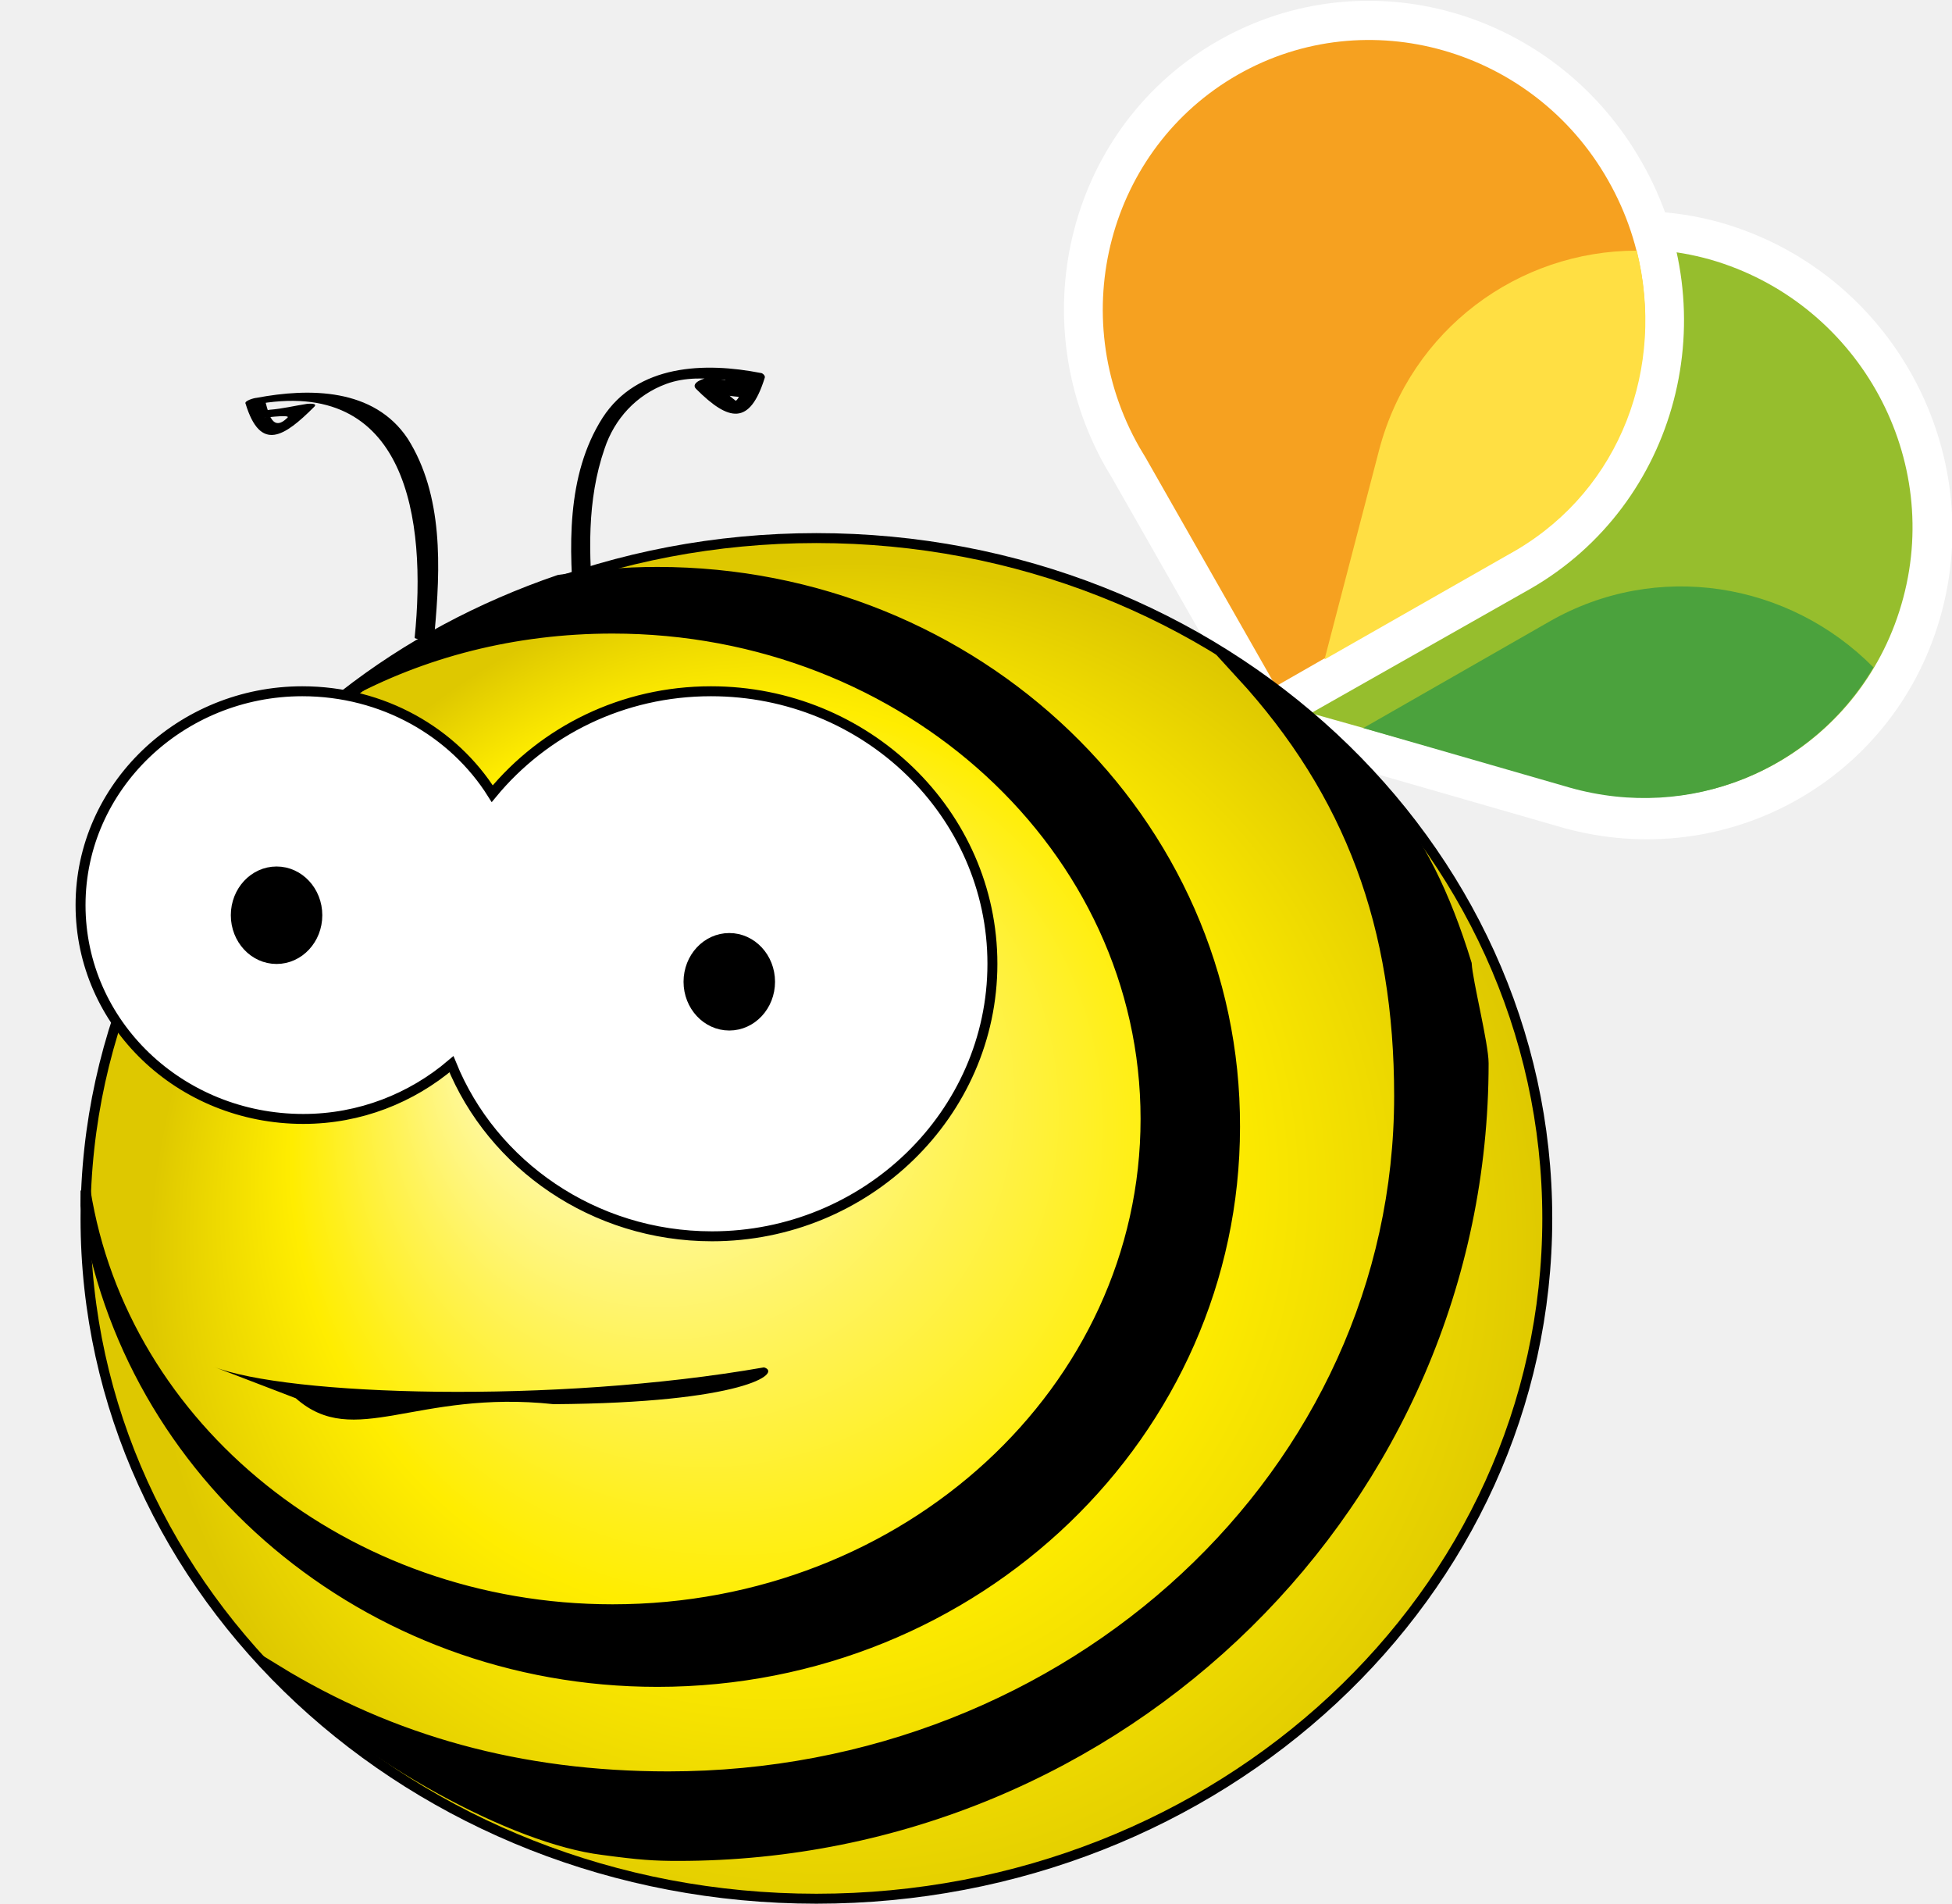
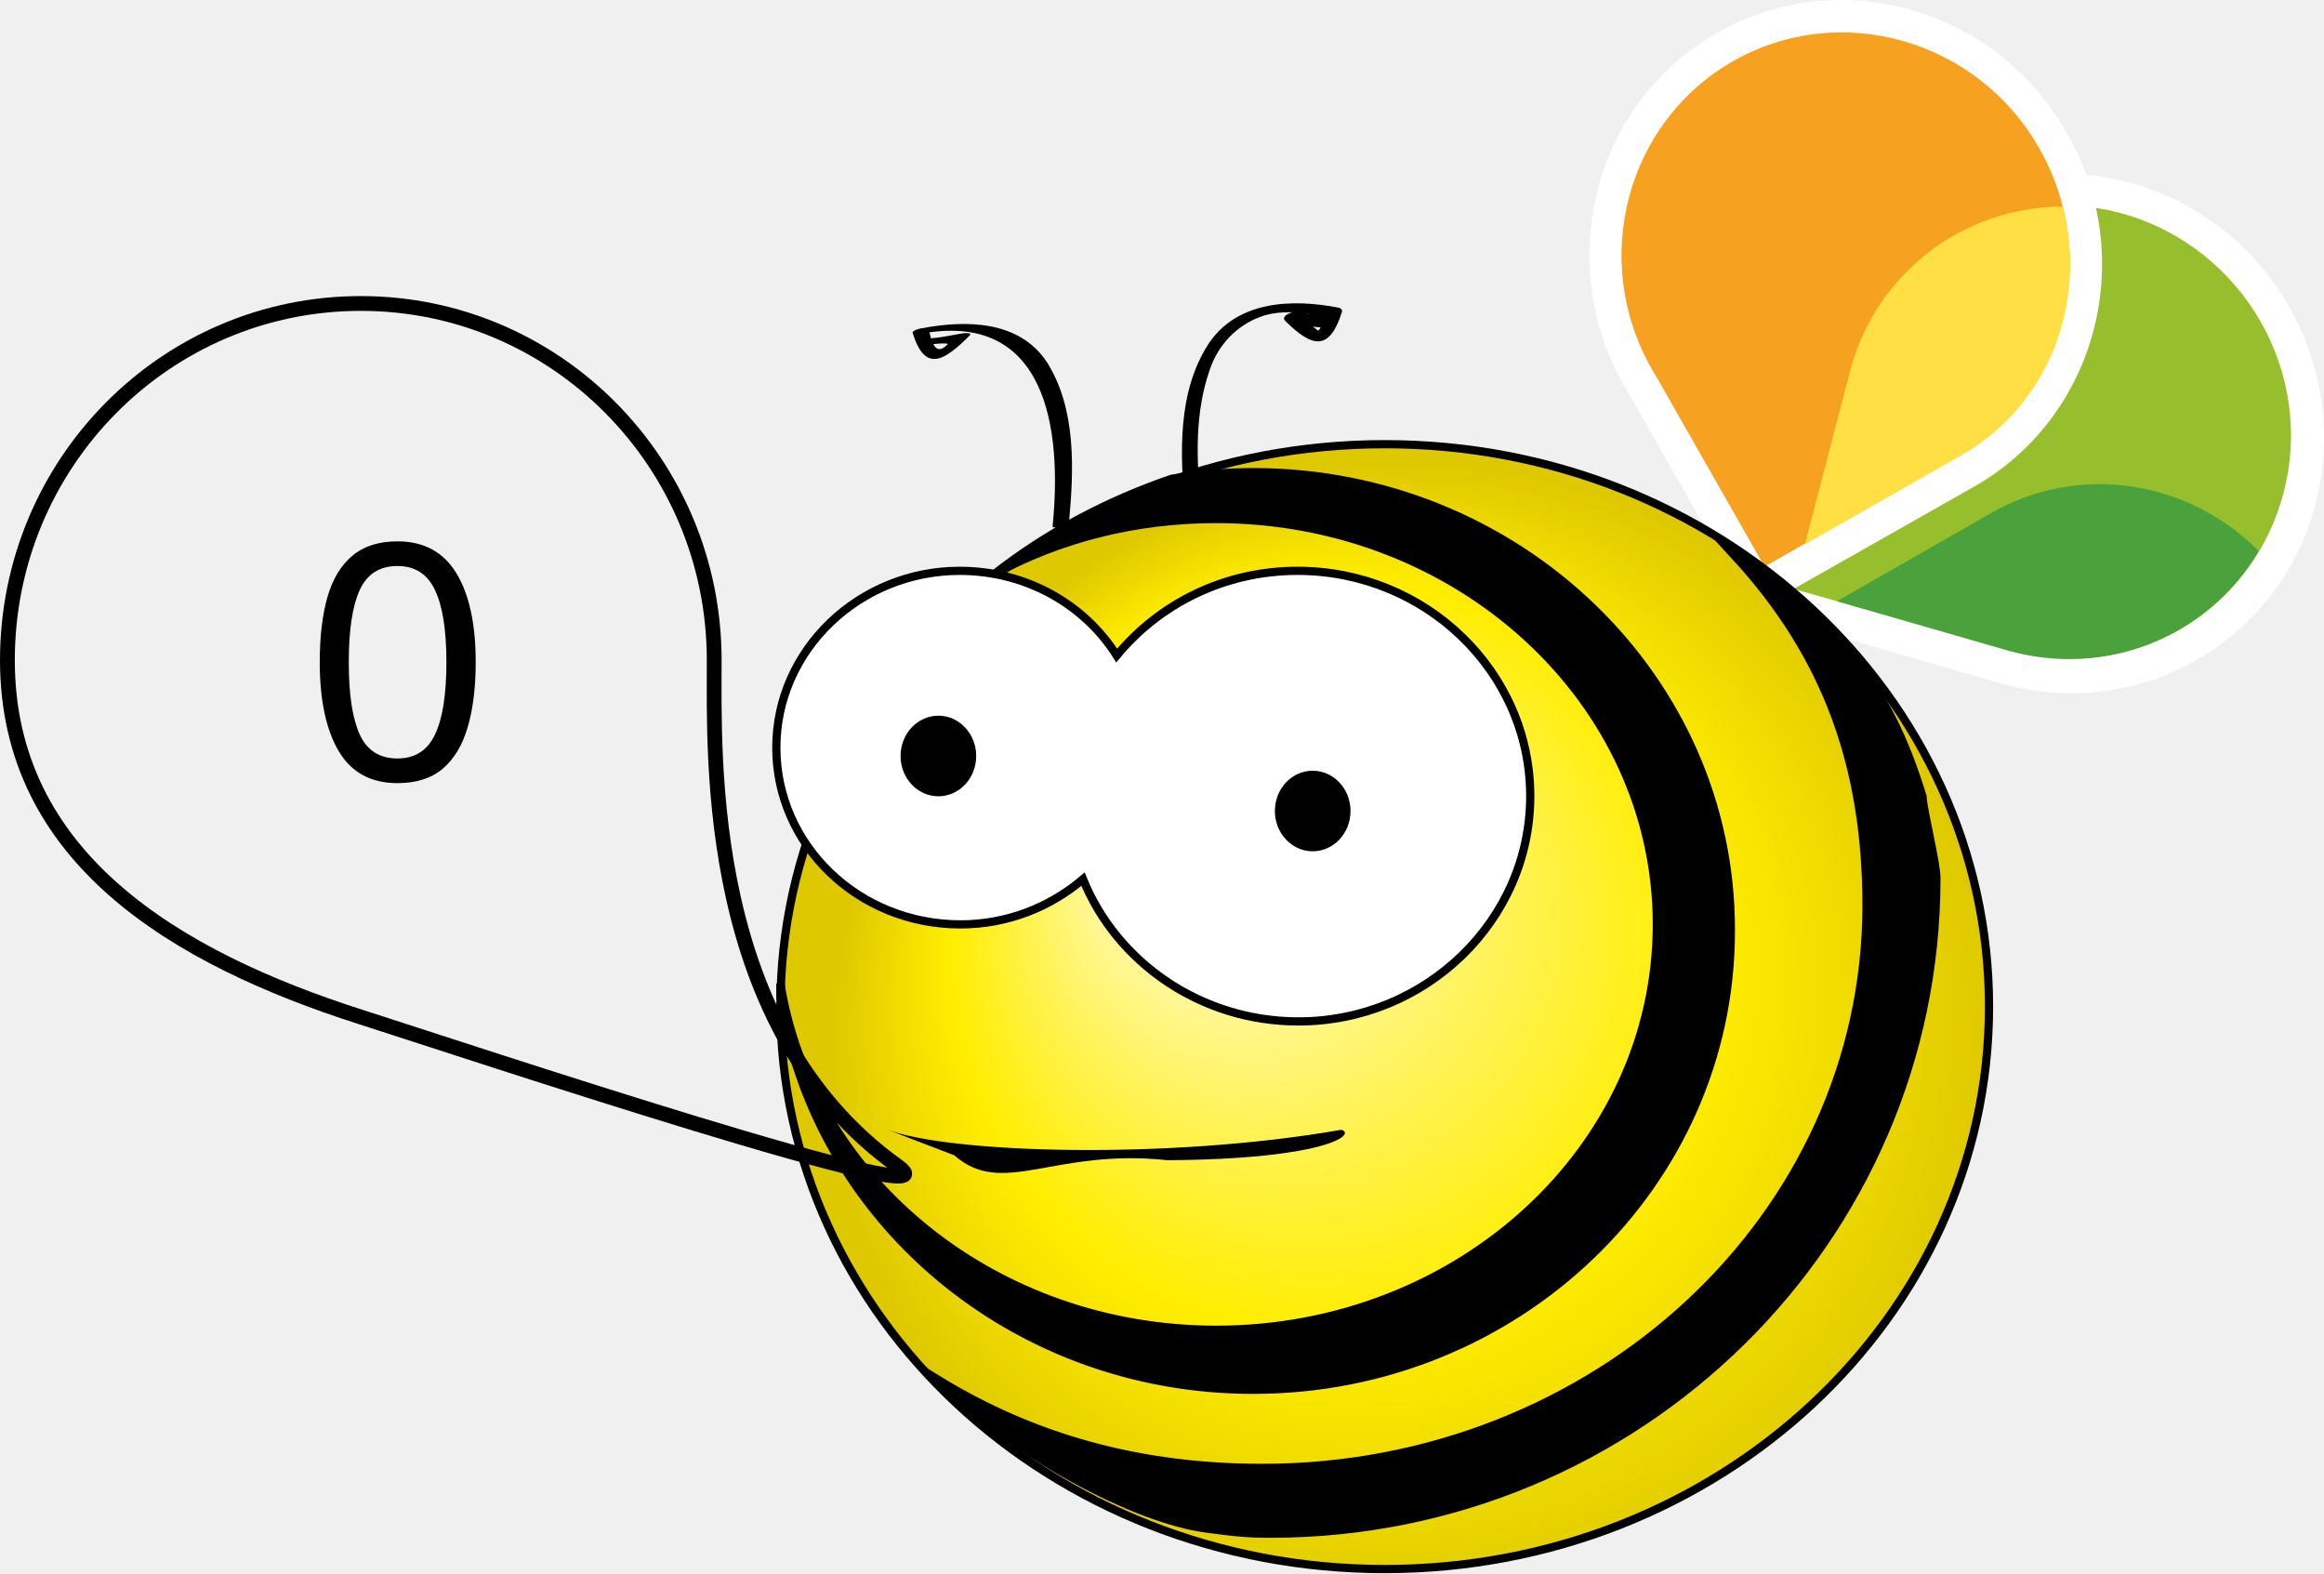
- <svg xmlns="http://www.w3.org/2000/svg" version="1.1" id="Слой_1" x="0px" y="0px" viewBox="0 0 196.3 191.4" enable-background="new 0 0 196.3 191.4" xml:space="preserve">
-   <defs id="defs72" />
-   <path fill="#FFFFFF" d="M126.9,74.5l7.7-29.2l0.3-1.1c4.4-16.7,21.5-26.5,38.2-21.8c16.7,4.8,26.6,22.2,22.2,39  c-4.4,16.8-21.5,26.5-38.2,21.8L126.9,74.5z" id="path3" />
-   <path fill="#96BE2D" d="M158.1,79.1c14.5,4.2,29.4-4.3,33.3-19c3.9-14.6-4.8-29.8-19.4-34c-14.6-4.1-29.5,4.4-33.3,19l-0.3,1.2  l-6.6,25.4L158.1,79.1L158.1,79.1z" id="path5" />
-   <path fill="#FFFFFF" d="M126.9,74.5l-15.1-26.5l-0.6-1c-8.6-15.2-3.6-34.4,11.3-42.9c14.9-8.5,33.9-3.1,42.6,12.2  c8.7,15.2,3.6,34.4-11.2,42.9L126.9,74.5z" id="path7" />
-   <path fill="#F6A120" d="M151.9,55.6c13-7.4,17.4-24.2,9.8-37.5c-7.5-13.2-24.2-18-37.2-10.6c-13,7.4-17.5,24.2-9.9,37.5l0.6,1  l13.1,23l23.4-13.4L151.9,55.6z" id="path9" />
-   <path fill="#FFDF43" d="M133.2,66.3l5.5-21.1c3.2-12.1,14-20,25.9-20c2.9,11.7-1.6,23.9-12.1,30.1L133.2,66.3z" id="path11" />
-   <path fill="#4BA23D" d="M137.1,73.2l18.7-10.7c10.8-6.2,24.1-4,32.6,4.6c-6.1,10.3-18.4,15.5-30.5,12.1L137.1,73.2z" id="path13" />
-   <g id="g15">
+ <svg xmlns="http://www.w3.org/2000/svg" version="1.1" id="Слой_1" x="0px" y="0px" viewBox="0 0 282.668 191.321" enable-background="new 0 0 196.3 191.4" xml:space="preserve" width="282.668" height="191.321">
+   <defs id="defs72">
+     <pattern y="0" x="0" height="6" width="6" patternUnits="userSpaceOnUse" id="EMFhbasepattern" />
+   </defs>
+   <path d="m 213.224,74.421 7.7,-29.2 0.3,-1.1 c 4.4,-16.7 21.5,-26.5 38.2,-21.8 16.7,4.8 26.6,22.2 22.2,39 -4.4,16.8 -21.5,26.5 -38.2,21.8 l -30.2,-8.7 z" id="path3" style="fill:#ffffff" />
+   <path d="m 244.424,79.021 c 14.5,4.2 29.4,-4.3 33.3,-19 3.9,-14.6 -4.8,-29.8 -19.4,-34 -14.6,-4.1 -29.5,4.4 -33.3,19 l -0.3,1.2 -6.6,25.4 26.3,7.4 0,0 z" id="path5" style="fill:#96be2d" />
+   <path d="m 213.224,74.421 -15.1,-26.5 -0.6,-1 c -8.6,-15.2 -3.6,-34.4 11.3,-42.9 14.9,-8.5 33.9,-3.1 42.6,12.2 8.7,15.2 3.6,34.4 -11.2,42.9 l -27,15.3 z" id="path7" style="fill:#ffffff" />
+   <path d="m 238.224,55.521 c 13,-7.4 17.4,-24.2 9.8,-37.5 -7.5,-13.2 -24.2,-18 -37.2,-10.6 -13,7.4 -17.5,24.2 -9.9,37.5 l 0.6,1 13.1,23 23.4,-13.4 0.2,0 z" id="path9" style="fill:#f6a120" />
+   <path d="m 219.524,66.221 5.5,-21.1 c 3.2,-12.1 14,-20 25.9,-20 2.9,11.7 -1.6,23.9 -12.1,30.1 l -19.3,11 z" id="path11" style="fill:#ffdf43" />
+   <path d="m 223.424,73.121 18.7,-10.7 c 10.8,-6.2 24.1,-4 32.6,4.6 -6.1,10.3 -18.4,15.5 -30.5,12.1 l -20.8,-6 z" id="path13" style="fill:#4ba23d" />
+   <g id="g15" transform="translate(86.32357,-0.07899701)">
    <g id="g17">
-       <path d="M43.7,63.6c0.6-6.5,0.9-13.8-2.7-19.5C37.6,39,31.1,39,25.8,40c-0.2,0-1.3,0.3-1.1,0.6c1.5,4.9,3.9,3.3,6.9,0.3    c0.4-0.4-0.6-0.3-0.7-0.3c-1.3,0.2-2.5,0.5-3.8,0.6c-0.8,0.1-1.7,0.9-0.3,0.8c-1.1,0.1,2.6-0.4,2.1,0c-1.7,1.7-2-1.1-2.3-1.9    c-0.4,0.2-0.8,0.4-1.1,0.6C41,37.7,42.9,52.3,41.7,64.1C41.7,64.4,43.6,64.2,43.7,63.6L43.7,63.6z" id="path19" />
+       <path d="M 43.7,63.6 C 44.3,57.1 44.6,49.8 41,44.1 37.6,39 31.1,39 25.8,40 c -0.2,0 -1.3,0.3 -1.1,0.6 1.5,4.9 3.9,3.3 6.9,0.3 0.4,-0.4 -0.6,-0.3 -0.7,-0.3 -1.3,0.2 -2.5,0.5 -3.8,0.6 -0.8,0.1 -1.7,0.9 -0.3,0.8 -1.1,0.1 2.6,-0.4 2.1,0 -1.7,1.7 -2,-1.1 -2.3,-1.9 -0.4,0.2 -0.8,0.4 -1.1,0.6 15.5,-3 17.4,11.6 16.2,23.4 0,0.3 1.9,0.1 2,-0.5 l 0,0 z" id="path19" />
    </g>
  </g>
-   <radialGradient id="SVGID_1_" cx="85.928" cy="127.59" r="70.966" fx="55.869" fy="96.28" gradientUnits="userSpaceOnUse">
+   <radialGradient id="SVGID_1_" cx="85.928" cy="127.59" r="70.966" fx="55.869" fy="96.28" gradientUnits="userSpaceOnUse" gradientTransform="translate(86.32357,-0.07899701)">
    <stop offset="0" style="stop-color:#FFFFFF" id="stop22" />
    <stop offset="0.138" style="stop-color:#FFFBC3" id="stop24" />
    <stop offset="0.391" style="stop-color:#FFF35B" id="stop26" />
    <stop offset="0.567" style="stop-color:#FFEF1A" id="stop28" />
    <stop offset="0.649" style="stop-color:#FFED00" id="stop30" />
    <stop offset="1" style="stop-color:#DEC800" id="stop32" />
  </radialGradient>
-   <ellipse fill="url(#SVGID_1_)" stroke="#000000" stroke-miterlimit="10" cx="82.1" cy="122.5" rx="73.5" ry="68.4" id="ellipse34" />
-   <path fill="#FFFFFF" stroke="#000000" stroke-miterlimit="10" d="M71.5,69.5c-8.9,0-16.8,4-22,10.3c-3.9-6.2-11-10.3-19.1-10.3  C18.2,69.5,8.1,79.1,8.1,91s10,21.5,22.4,21.5c5.7,0,10.9-2.1,14.9-5.5c4.1,10.1,14.3,17.3,26.2,17.3c15.5,0,28.2-12.3,28.2-27.4  S87.1,69.5,71.5,69.5z" id="path36" />
-   <ellipse stroke-miterlimit="10" cx="27.812" cy="92.019" rx="4.1" ry="4.4" id="ellipse38" style="stroke:#000000;stroke-miterlimit:10" />
-   <ellipse stroke-miterlimit="10" cx="73.34" cy="98.71" rx="4.1" ry="4.4" id="ellipse40" style="stroke:#000000;stroke-miterlimit:10" />
-   <g id="g42" transform="translate(2.027542,9.934957)">
+   <ellipse stroke-miterlimit="10" cx="168.424" cy="122.421" rx="73.5" ry="68.4" id="ellipse34" style="fill:url(#SVGID_1_);stroke:#000000;stroke-miterlimit:10" />
+   <path stroke-miterlimit="10" d="m 157.824,69.421 c -8.9,0 -16.8,4 -22,10.3 -3.9,-6.2 -11,-10.3 -19.1,-10.3 -12.2,0 -22.3,9.6 -22.3,21.5 0,11.9 10,21.5 22.4,21.5 5.7,0 10.9,-2.1 14.9,-5.5 4.1,10.1 14.3,17.3 26.2,17.3 15.5,0 28.2,-12.3 28.2,-27.4 0,-15.1 -12.7,-27.4 -28.3,-27.4 z" id="path36" style="fill:#ffffff;stroke:#000000;stroke-miterlimit:10" />
+   <ellipse stroke-miterlimit="10" cx="114.135" cy="91.94" rx="4.1" ry="4.4" id="ellipse38" style="stroke:#000000;stroke-miterlimit:10" />
+   <ellipse stroke-miterlimit="10" cx="159.664" cy="98.631" rx="4.1" ry="4.4" id="ellipse40" style="stroke:#000000;stroke-miterlimit:10" />
+   <g id="g42" transform="translate(88.35111,9.85596)">
    <g id="g44">
      <path d="m 27.718,130.648 c 5.902,5.207 12.078,-0.893 25.933,0.596 19.138,-0.127 23.046,-3.143 21.151,-3.701 -21.151,3.701 -47.989,2.857 -55.388,-0.079 z" id="path46" />
    </g>
  </g>
-   <path stroke="#000000" stroke-miterlimit="10" d="M66.1,57.5c-3.4,0-6.7,0.3-9.9,0.8C48.3,61,41,64.9,34.6,69.9  c7.9-4.3,17.1-6.7,27-6.7c29.6,0,53.6,22.1,53.6,49.3c0,27.2-24,49.3-53.6,49.3c-26.9,0-49.2-18.3-53-42.1v1.5  c4,27.1,28.2,47.9,57.5,47.9c32.1,0,58.1-25,58.1-55.8C124.3,82.5,98.2,57.5,66.1,57.5z" id="path60" />
-   <g id="g62">
+   <path stroke-miterlimit="10" d="m 152.424,57.421 c -3.4,0 -6.7,0.3 -9.9,0.8 -7.9,2.7 -15.2,6.6 -21.6,11.6 7.9,-4.3 17.1,-6.7 27,-6.7 29.6,0 53.6,22.1 53.6,49.3 0,27.2 -24,49.3 -53.6,49.3 -26.9,0 -49.2,-18.3 -53,-42.1 l 0,1.5 c 4,27.1 28.2,47.9 57.5,47.9 32.1,0 58.1,-25 58.1,-55.8 0.1,-30.8 -26,-55.8 -58.1,-55.8 z" id="path60" style="stroke:#000000;stroke-miterlimit:10" />
+   <g id="g62" transform="translate(86.32357,-0.07899701)">
    <g id="g64">
-       <path d="M59.7,61.2c-0.5-5.4-0.7-10.9,1.1-16.1c1-3,3.2-5.4,6.2-6.5c1.9-0.7,3.9-0.6,5.9-0.4c1.4,0.8,1.8,1.5,1.1,2.1    c-0.8-0.6-1.6-1.4-2.3-2.1c-0.4,0.4-0.8,0.7-1.2,1.1c1.3,0.2,2.5,0.5,3.8,0.6c0.9,0.1,2-1.1,0.7-1.3c-1.3-0.2-2.5-0.5-3.8-0.6    c-0.4,0-1.8,0.5-1.2,1.1c3.3,3.3,5.4,3.7,6.9-1.1c0.1-0.2-0.2-0.5-0.4-0.5c-5.6-1.1-12.4-0.9-15.9,4.5c-3.7,5.8-3.4,13.2-2.8,19.8    C57.8,62.6,59.7,62.1,59.7,61.2L59.7,61.2z" id="path66" />
+       <path d="M 59.7,61.2 C 59.2,55.8 59,50.3 60.8,45.1 c 1,-3 3.2,-5.4 6.2,-6.5 1.9,-0.7 3.9,-0.6 5.9,-0.4 1.4,0.8 1.8,1.5 1.1,2.1 -0.8,-0.6 -1.6,-1.4 -2.3,-2.1 -0.4,0.4 -0.8,0.7 -1.2,1.1 1.3,0.2 2.5,0.5 3.8,0.6 0.9,0.1 2,-1.1 0.7,-1.3 -1.3,-0.2 -2.5,-0.5 -3.8,-0.6 -0.4,0 -1.8,0.5 -1.2,1.1 3.3,3.3 5.4,3.7 6.9,-1.1 0.1,-0.2 -0.2,-0.5 -0.4,-0.5 -5.6,-1.1 -12.4,-0.9 -15.9,4.5 -3.7,5.8 -3.4,13.2 -2.8,19.8 0,0.8 1.9,0.3 1.9,-0.6 l 0,0 z" id="path66" />
    </g>
  </g>
-   <path stroke="#000000" stroke-miterlimit="10" d="M149.2,106.9c0-1.9-1.6-8.2-1.7-10c-4.4-14.3-10.3-20.3-22.7-29.1  c11,12,15.9,25.4,15.9,42.4c0,37.8-32.9,68.4-73.5,68.4c-14.9,0-27.8-3.6-39.4-10.7c9.2,9,23.9,17,32.8,18.1  c3.7,0.5,5.2,0.6,7.6,0.6C112.9,186.6,149.2,150.9,149.2,106.9z" id="path68" />
+   <path stroke-miterlimit="10" d="m 235.524,106.821 c 0,-1.9 -1.6,-8.2 -1.7,-10 -4.4,-14.3 -10.3,-20.3 -22.7,-29.1 11,12 15.9,25.4 15.9,42.4 0,37.8 -32.9,68.4 -73.5,68.4 -14.9,0 -27.8,-3.6 -39.4,-10.7 9.2,9 23.9,17 32.8,18.1 3.7,0.5 5.2,0.6 7.6,0.6 44.7,0 81,-35.7 81,-79.7 z" id="path68" style="stroke:#000000;stroke-miterlimit:10" />
+   <path style="fill:none;fill-opacity:1;stroke:#000000;stroke-width:1.8;stroke-linejoin:round;stroke-miterlimit:4;stroke-dasharray:none;stroke-opacity:1" d="m 86.869,80.296 c 0,11.982 -1.162,44.726 22.284,61.5 8.989,6.431 -52.587,-14.055 -65.268,-18.11 C 21.274,116.455 0.901,104.259 0.901,80.296 0.901,56.333 20.146,36.907 43.885,36.907 c 23.739,5e-6 42.984,19.426 42.984,43.389 z" id="path4168" />
+   <text xml:space="preserve" style="font-style:normal;font-weight:normal;font-size:40px;line-height:125%;font-family:sans-serif;letter-spacing:0px;word-spacing:0px;fill:#000000;fill-opacity:1;stroke:none;stroke-width:1px;stroke-linecap:butt;stroke-linejoin:miter;stroke-opacity:1" x="36.936" y="94.839" id="ranking">
+     <tspan id="tspan4189" x="36.936" y="94.839">0</tspan>
+   </text>
</svg>
